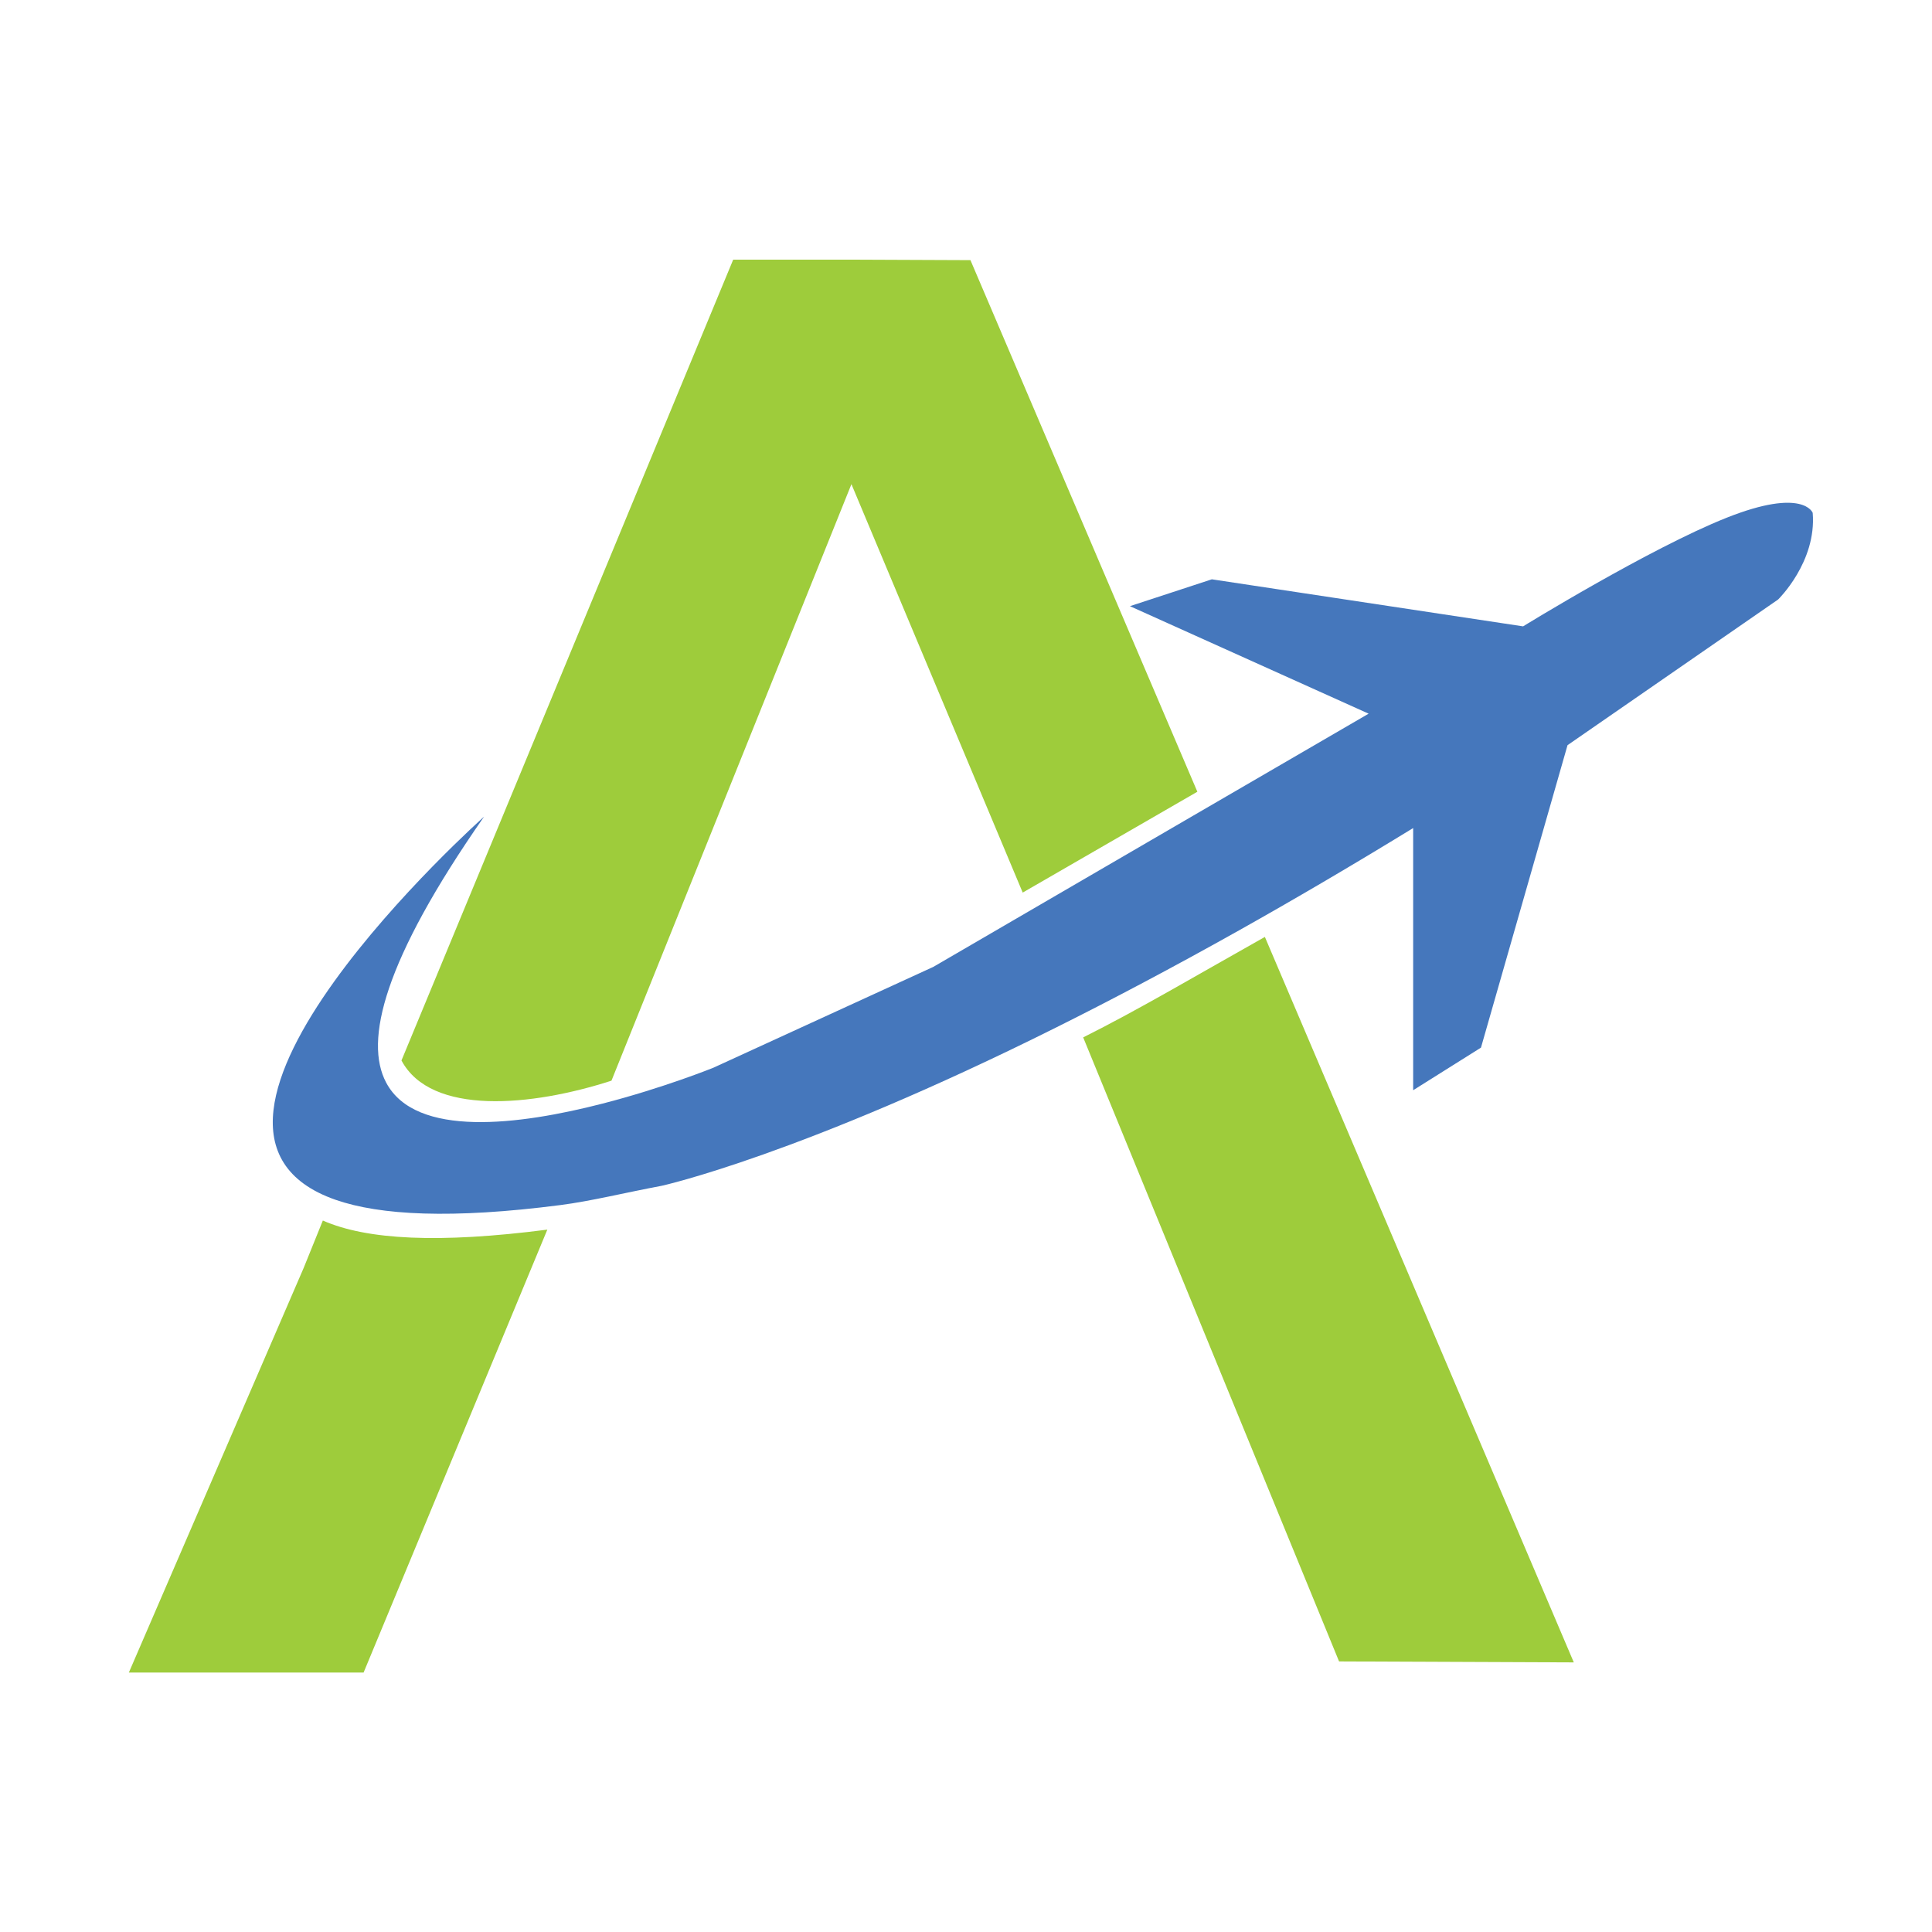
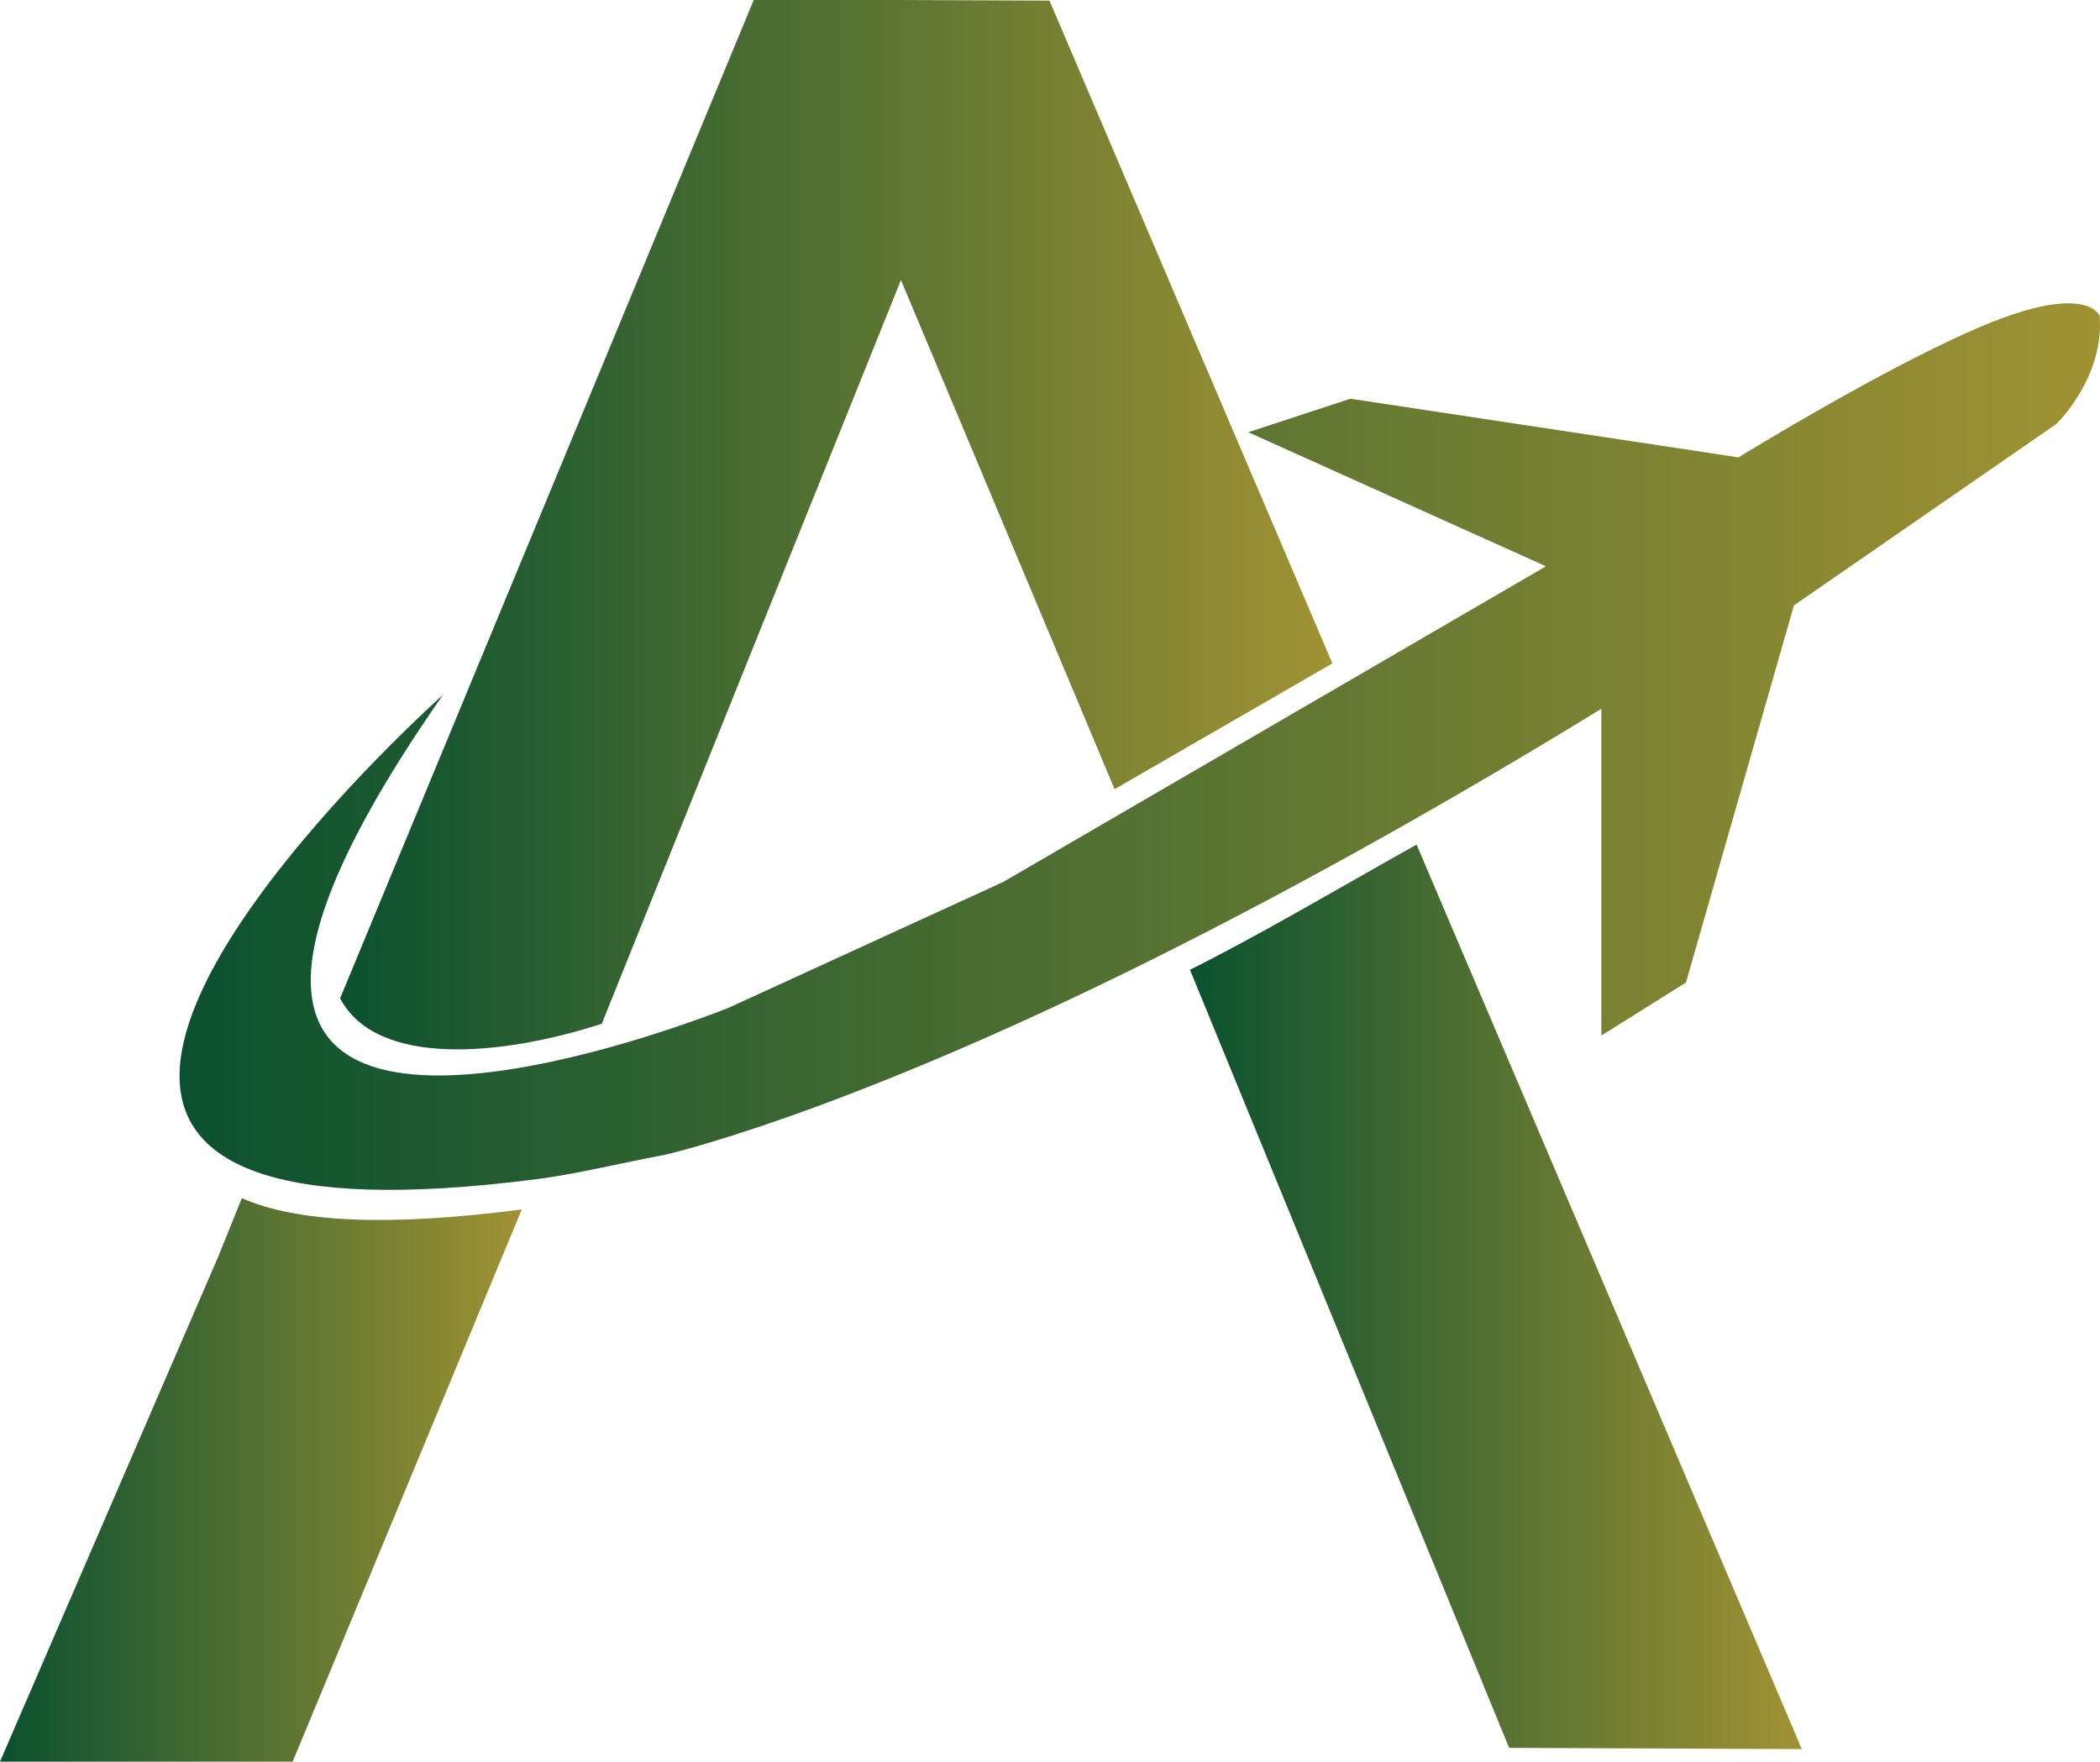
- <svg xmlns="http://www.w3.org/2000/svg" version="1.1" id="Layer_1" x="0px" y="0px" viewBox="0 0 2000 2000" style="enable-background:new 0 0 2000 2000;" xml:space="preserve">
-   <style type="text/css">
- 	.st0{fill:#9ECC3B;}
- 	.st1{fill:#4577BC;}
- </style>
-   <g>
-     <path class="st0" d="M334.2,1263.5l-19.9,49.2l-180.9,418.7h243l190.2-458.5C454.3,1287.4,379.7,1283.5,334.2,1263.5z" />
-     <path class="st0" d="M1121.3,1073.9c57.3-28.6,119.7-65.6,188.1-104l319.8,751l-243-1L1121.3,1073.9z" />
-     <path class="st1" d="M1787.3,536c-79.3,31.5-210.6,112.4-210.6,112.4l-322.2-48.7l-84.8,27.8l247.1,111.3l-184.4,107.2l-183.9,107   l-82.3,47.9l-227.7,104.4c0,0-51.6,20.9-115,37.2c-85.8,22.1-193.3,35.9-223.8-21.9c-22.8-43.1-2.7-126,101.4-275.2   c0,0-362.9,323.5-153.8,396.6c46.2,16.1,120.4,20,232.7,5.5c31.9-4.1,66.7-12.8,105.1-20c0,0,143.5-31.6,408.7-164.1   c57.3-28.6,120.2-61.8,188.7-100.2c56.5-31.7,116.6-66.9,180.4-106v271.4l70.2-44.1l89.6-313.1l218-150.8c0,0,40-38.8,35.8-89.7   C1876.5,530.9,1867,504.3,1787.3,536z" />
-     <path class="st0" d="M633,1118.7l248.4-617.5l177.3,422.8l180.8-104.4l-234.9-550.3l-120.6-0.5v0h-125l-343.4,829   C446.3,1155.3,550.6,1145.4,633,1118.7z" />
-   </g>
+ <svg xmlns="http://www.w3.org/2000/svg" id="Layer_1" data-name="Layer 1" viewBox="0 0 1743.43 1462.8">
+   <defs>
+     <style>
+       .cls-1 {
+         fill: url(#linear-gradient-2);
+       }
+ 
+       .cls-2 {
+         fill: url(#linear-gradient-3);
+       }
+ 
+       .cls-3 {
+         fill: url(#linear-gradient);
+       }
+ 
+       .cls-4 {
+         fill: url(#linear-gradient-4);
+       }
+     </style>
+     <linearGradient id="linear-gradient" x1="0" y1="1228.86" x2="433.17" y2="1228.86" gradientUnits="userSpaceOnUse">
+       <stop offset="0" stop-color="#0a5130" />
+       <stop offset="1" stop-color="#a09233" />
+     </linearGradient>
+     <linearGradient id="linear-gradient-2" x1="987.92" y1="1076.82" x2="1495.85" y2="1076.82" gradientUnits="userSpaceOnUse">
+       <stop offset="0" stop-color="#0a5130" />
+       <stop offset="1" stop-color="#a09233" />
+     </linearGradient>
+     <linearGradient id="linear-gradient-3" x1="149.05" y1="619.94" x2="1743.43" y2="619.94" gradientUnits="userSpaceOnUse">
+       <stop offset="0" stop-color="#0a5130" />
+       <stop offset="1" stop-color="#a09233" />
+     </linearGradient>
+     <linearGradient id="linear-gradient-4" x1="282.36" y1="435.68" x2="1106.14" y2="435.68" gradientUnits="userSpaceOnUse">
+       <stop offset="0" stop-color="#0a5130" />
+       <stop offset="1" stop-color="#a09233" />
+     </linearGradient>
+   </defs>
+   <path class="cls-3" d="M200.76,994.92l-19.86,49.22L0,1462.8H242.96l190.21-458.53c-112.26,14.56-186.85,10.62-232.41-9.35Z" />
+   <path class="cls-1" d="M987.92,805.26l264.98,646.08,242.96,1.01-319.81-751.05c-68.42,38.4-130.86,75.34-188.13,103.96Z" />
+   <path class="cls-2" d="M1743.12,262.29s-9.51-26.56-89.25,5.09c-79.35,31.48-210.56,112.41-210.56,112.41l-322.17-48.71-84.78,27.83,247.08,111.33-184.36,107.24-183.89,106.97-82.31,47.88-227.7,104.37s-51.58,20.9-114.98,37.24c-85.82,22.12-193.27,35.87-223.79-21.86-22.78-43.11-2.69-126.05,101.37-275.15,0,0-362.85,323.53-153.83,396.56,46.22,16.15,120.42,20.04,232.68,5.48,31.94-4.14,66.75-12.76,105.08-20.04,0,0,143.5-31.61,408.67-164.15,57.27-28.63,120.24-61.83,188.66-100.23,56.47-31.69,116.63-66.9,180.42-106.04v271.37l70.25-44.07,89.63-313.12,218.01-150.76s40-38.81,35.78-89.66Z" />
+   <path class="cls-4" d="M499.59,850.08L747.98,232.53l177.35,422.75,180.81-104.43L871.28,.52,750.7,.02v-.02h-124.95L282.36,828.99c30.51,57.74,134.84,47.84,217.23,21.09Z" />
</svg>
